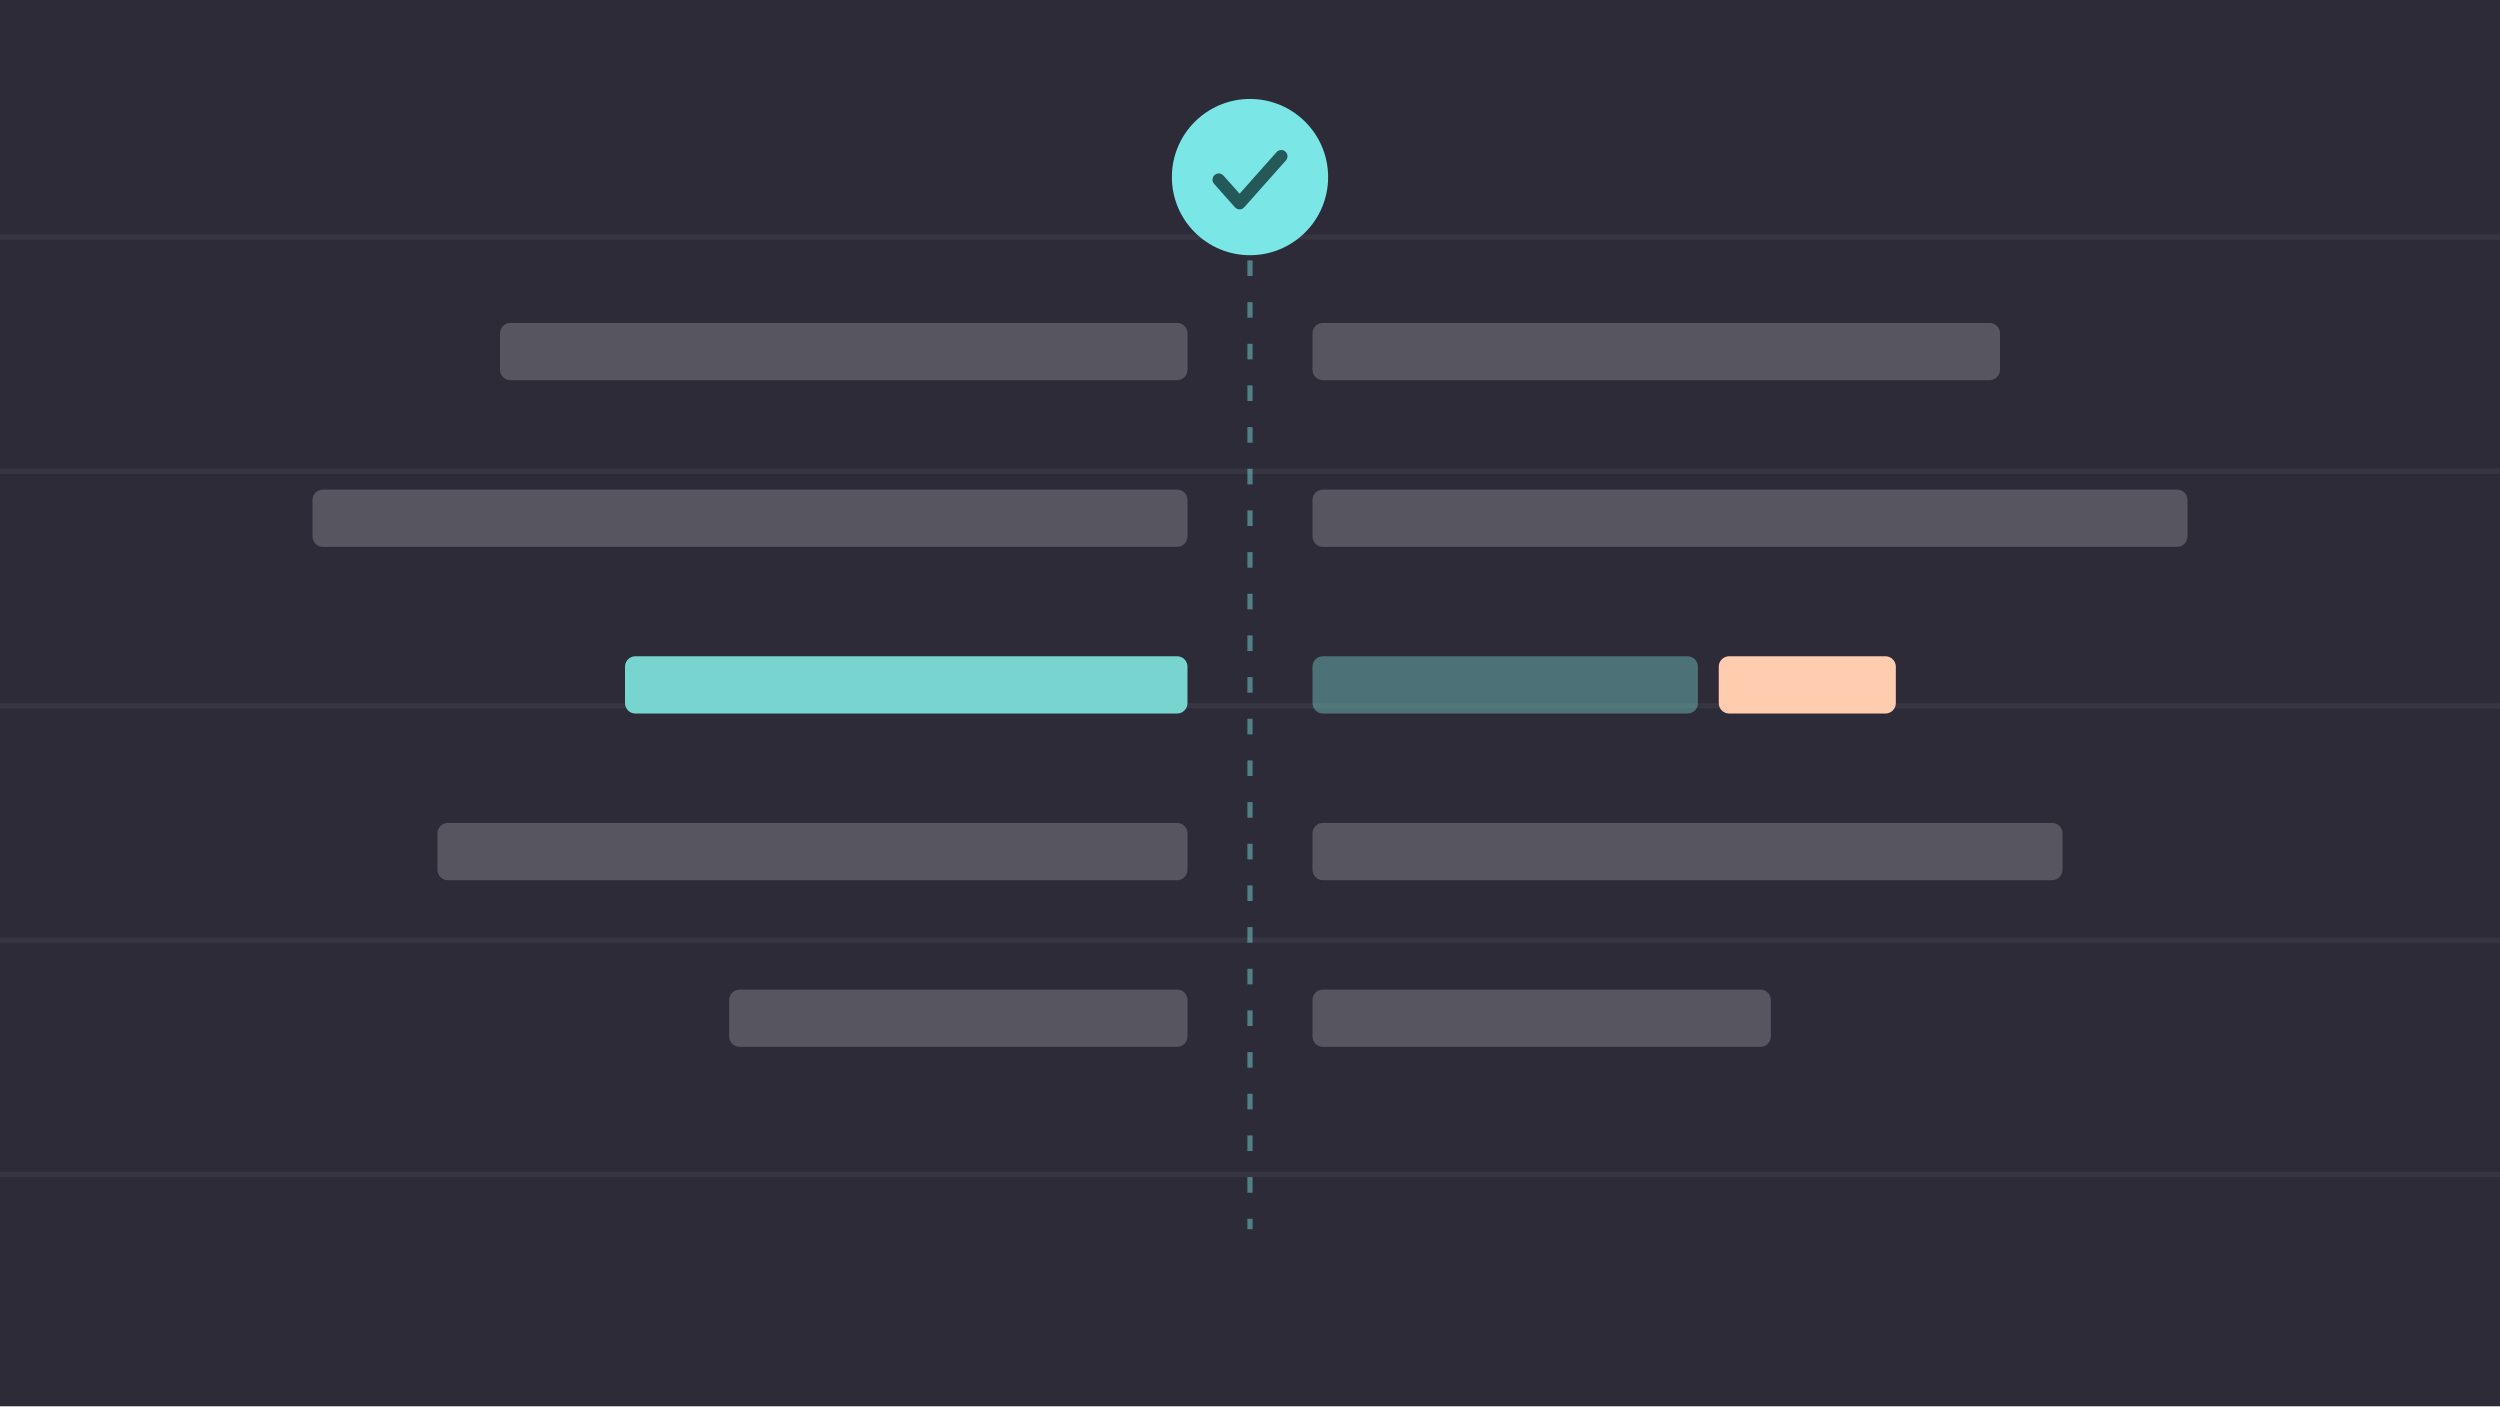
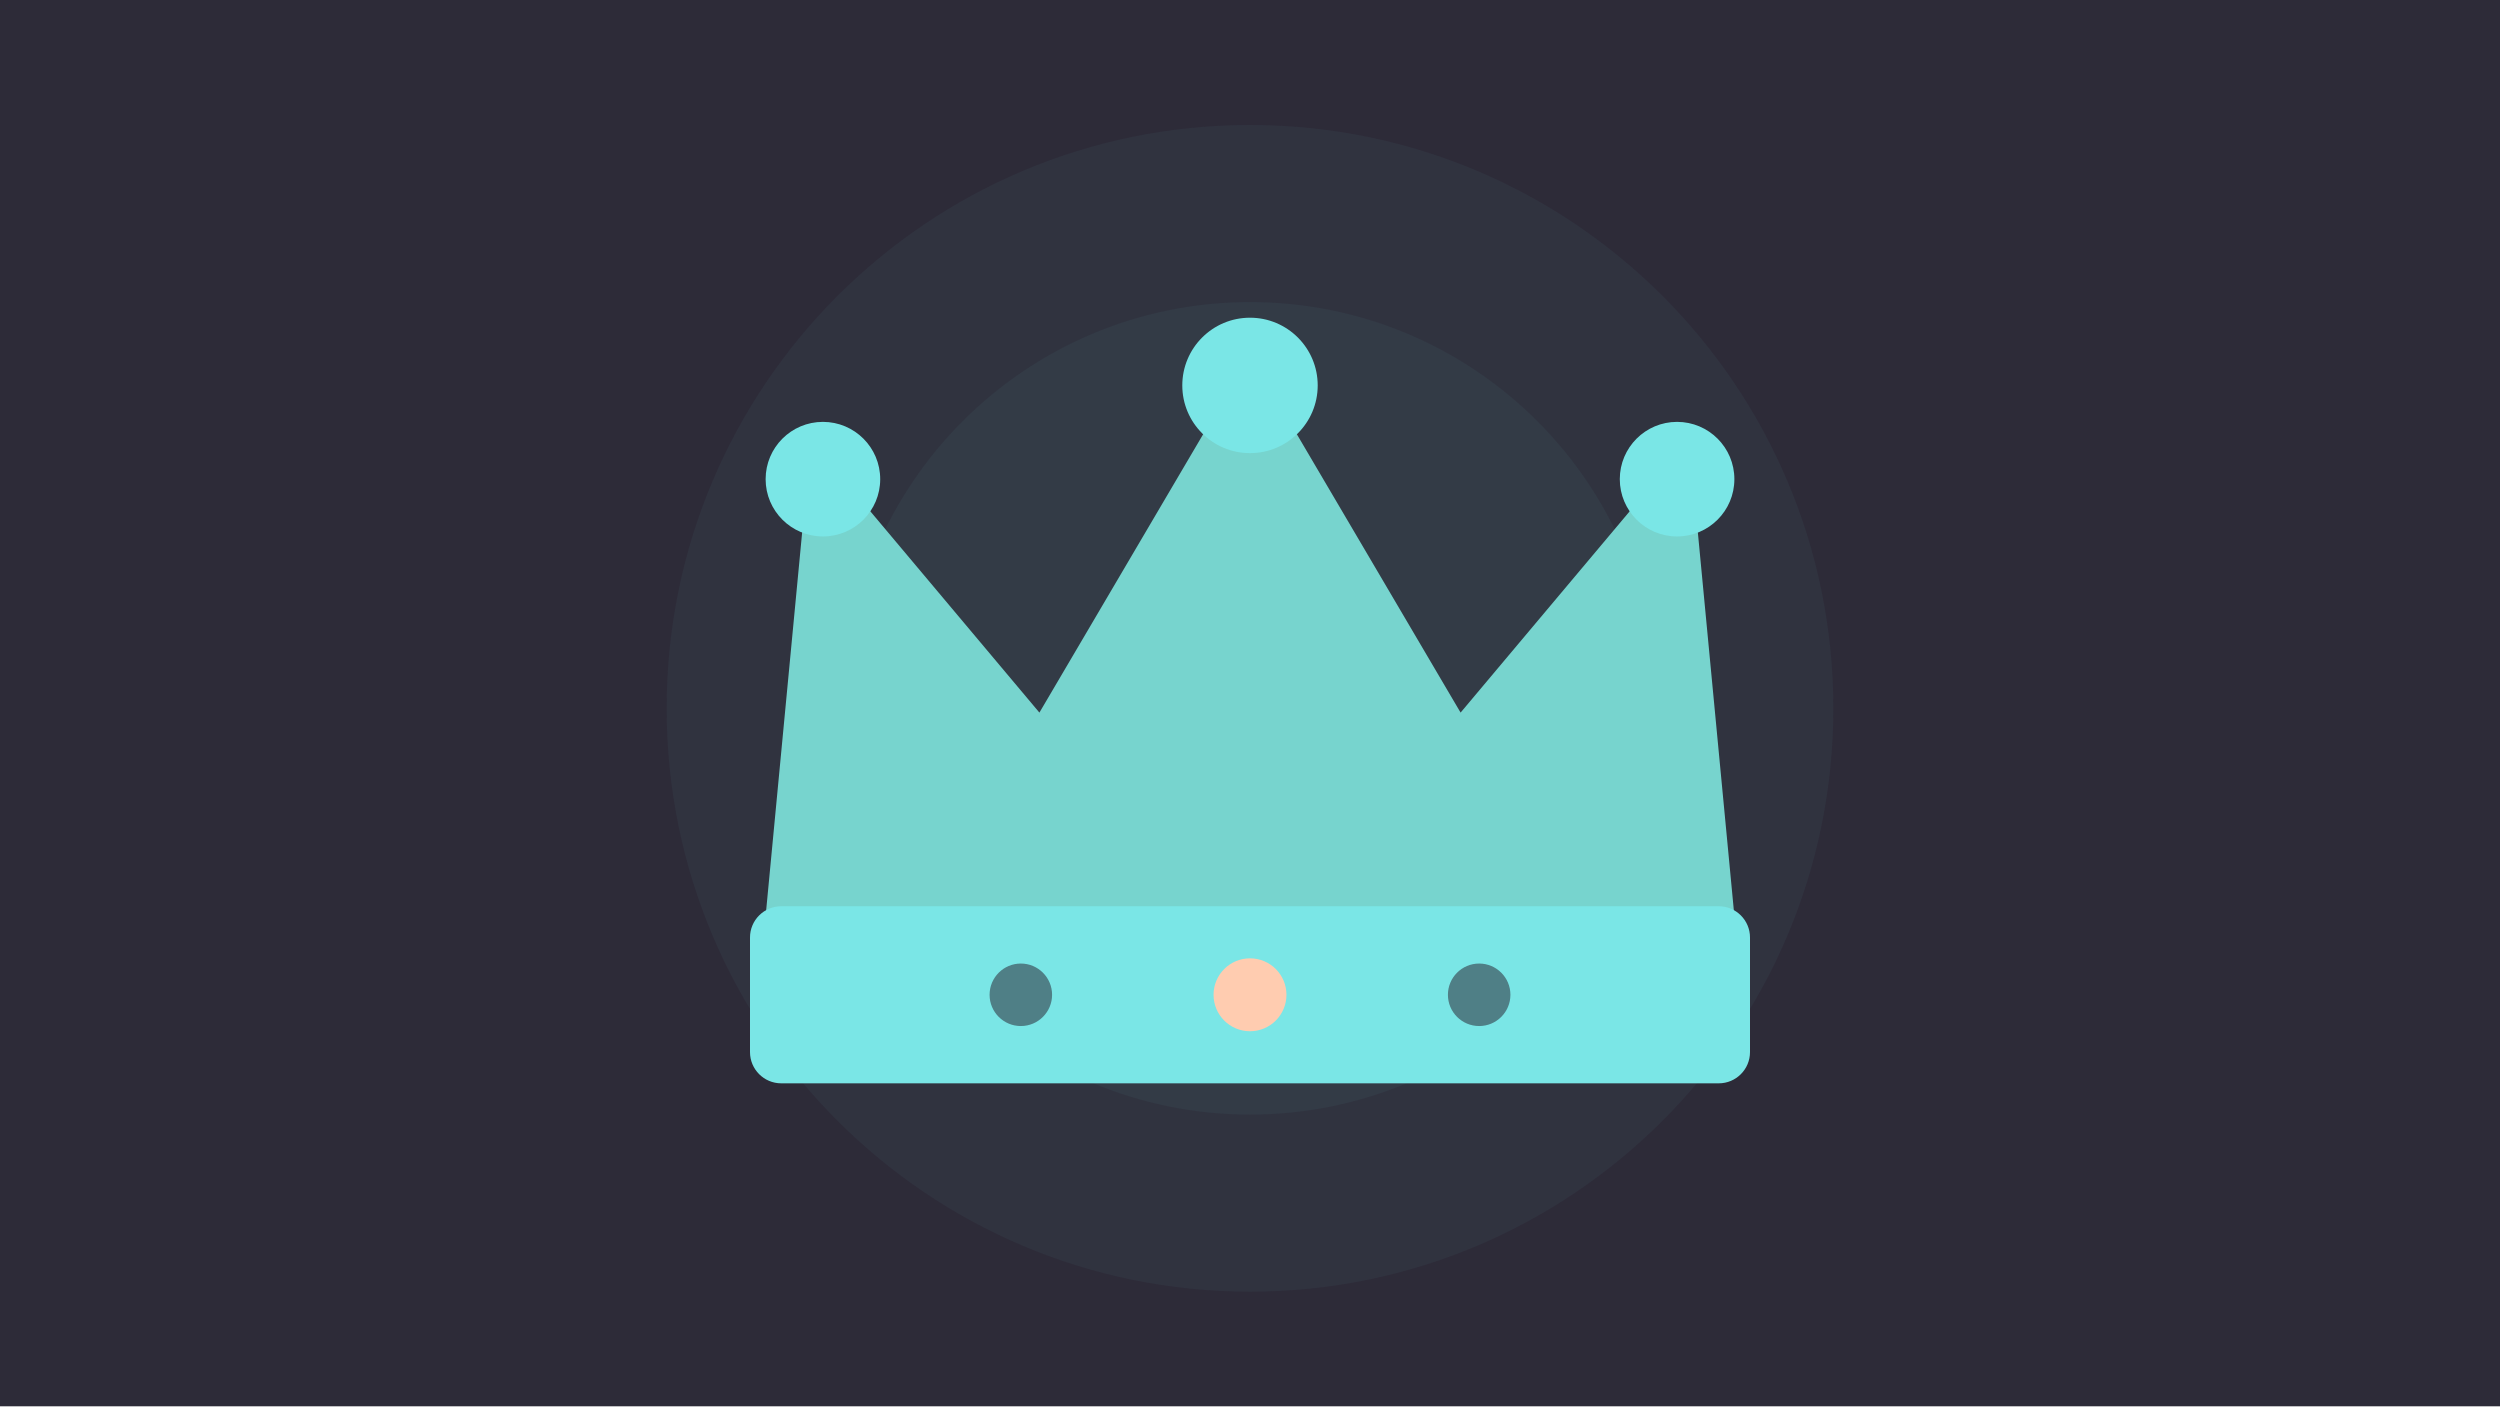
<svg xmlns="http://www.w3.org/2000/svg" viewBox="0 0 480 270" role="img" aria-labelledby="er-title">
  <rect width="480" height="270" fill="#2D2B38" />
-   <g stroke="#FFFFFF" stroke-opacity="0.05" stroke-width="1">
-     <path d="M0 45.5h480M0 90.5h480M0 135.5h480M0 180.5h480M0 225.5h480" />
-   </g>
-   <line x1="240" y1="34" x2="240" y2="236" stroke="#7AE6E6" stroke-opacity="0.45" stroke-width="1" stroke-dasharray="3 5" />
-   <g>
-     <rect x="96" y="62" width="132" height="11" rx="2" fill="#FFFFFF" fill-opacity="0.2" />
-     <rect x="252" y="62" width="132" height="11" rx="2" fill="#FFFFFF" fill-opacity="0.2" />
-     <rect x="60" y="94" width="168" height="11" rx="2" fill="#FFFFFF" fill-opacity="0.2" />
-     <rect x="252" y="94" width="168" height="11" rx="2" fill="#FFFFFF" fill-opacity="0.2" />
-     <rect x="120" y="126" width="108" height="11" rx="2" fill="#77D4CE" />
-     <rect x="252" y="126" width="74" height="11" rx="2" fill="#77D4CE" fill-opacity="0.42" />
-     <rect x="330" y="126" width="34" height="11" rx="2" fill="#FFCCB0" />
-     <rect x="84" y="158" width="144" height="11" rx="2" fill="#FFFFFF" fill-opacity="0.2" />
-     <rect x="252" y="158" width="144" height="11" rx="2" fill="#FFFFFF" fill-opacity="0.2" />
-     <rect x="140" y="190" width="88" height="11" rx="2" fill="#FFFFFF" fill-opacity="0.2" />
-     <rect x="252" y="190" width="88" height="11" rx="2" fill="#FFFFFF" fill-opacity="0.2" />
-   </g>
-   <g transform="translate(240 34)">
-     <circle r="15" fill="#7AE6E6" />
-     <path d="M-6 0.5l4 4.5 8-9" fill="none" stroke="#255959" stroke-width="2.4" stroke-linecap="round" stroke-linejoin="round" />
-   </g>
+   <circle cx="240" cy="136" r="112" fill="#77D4CE" fill-opacity="0.05" />
+   <circle cx="240" cy="136" r="78" fill="#77D4CE" fill-opacity="0.05" />
+   <path d="M150 176 L158 92 L200 142 L240 74 L280 142 L322 92 L330 176 Z" fill="#77D4CE" stroke="#77D4CE" stroke-width="6" stroke-linejoin="round" />
+   <circle cx="158" cy="92" r="11" fill="#7AE6E6" />
+   <circle cx="240" cy="74" r="13" fill="#7AE6E6" />
+   <circle cx="322" cy="92" r="11" fill="#7AE6E6" />
+   <rect x="144" y="174" width="192" height="34" rx="6" fill="#7AE6E6" />
+   <circle cx="196" cy="191" r="6" fill="#2D2B38" fill-opacity="0.55" />
+   <circle cx="240" cy="191" r="7" fill="#FFCCB0" />
+   <circle cx="284" cy="191" r="6" fill="#2D2B38" fill-opacity="0.55" />
</svg>
